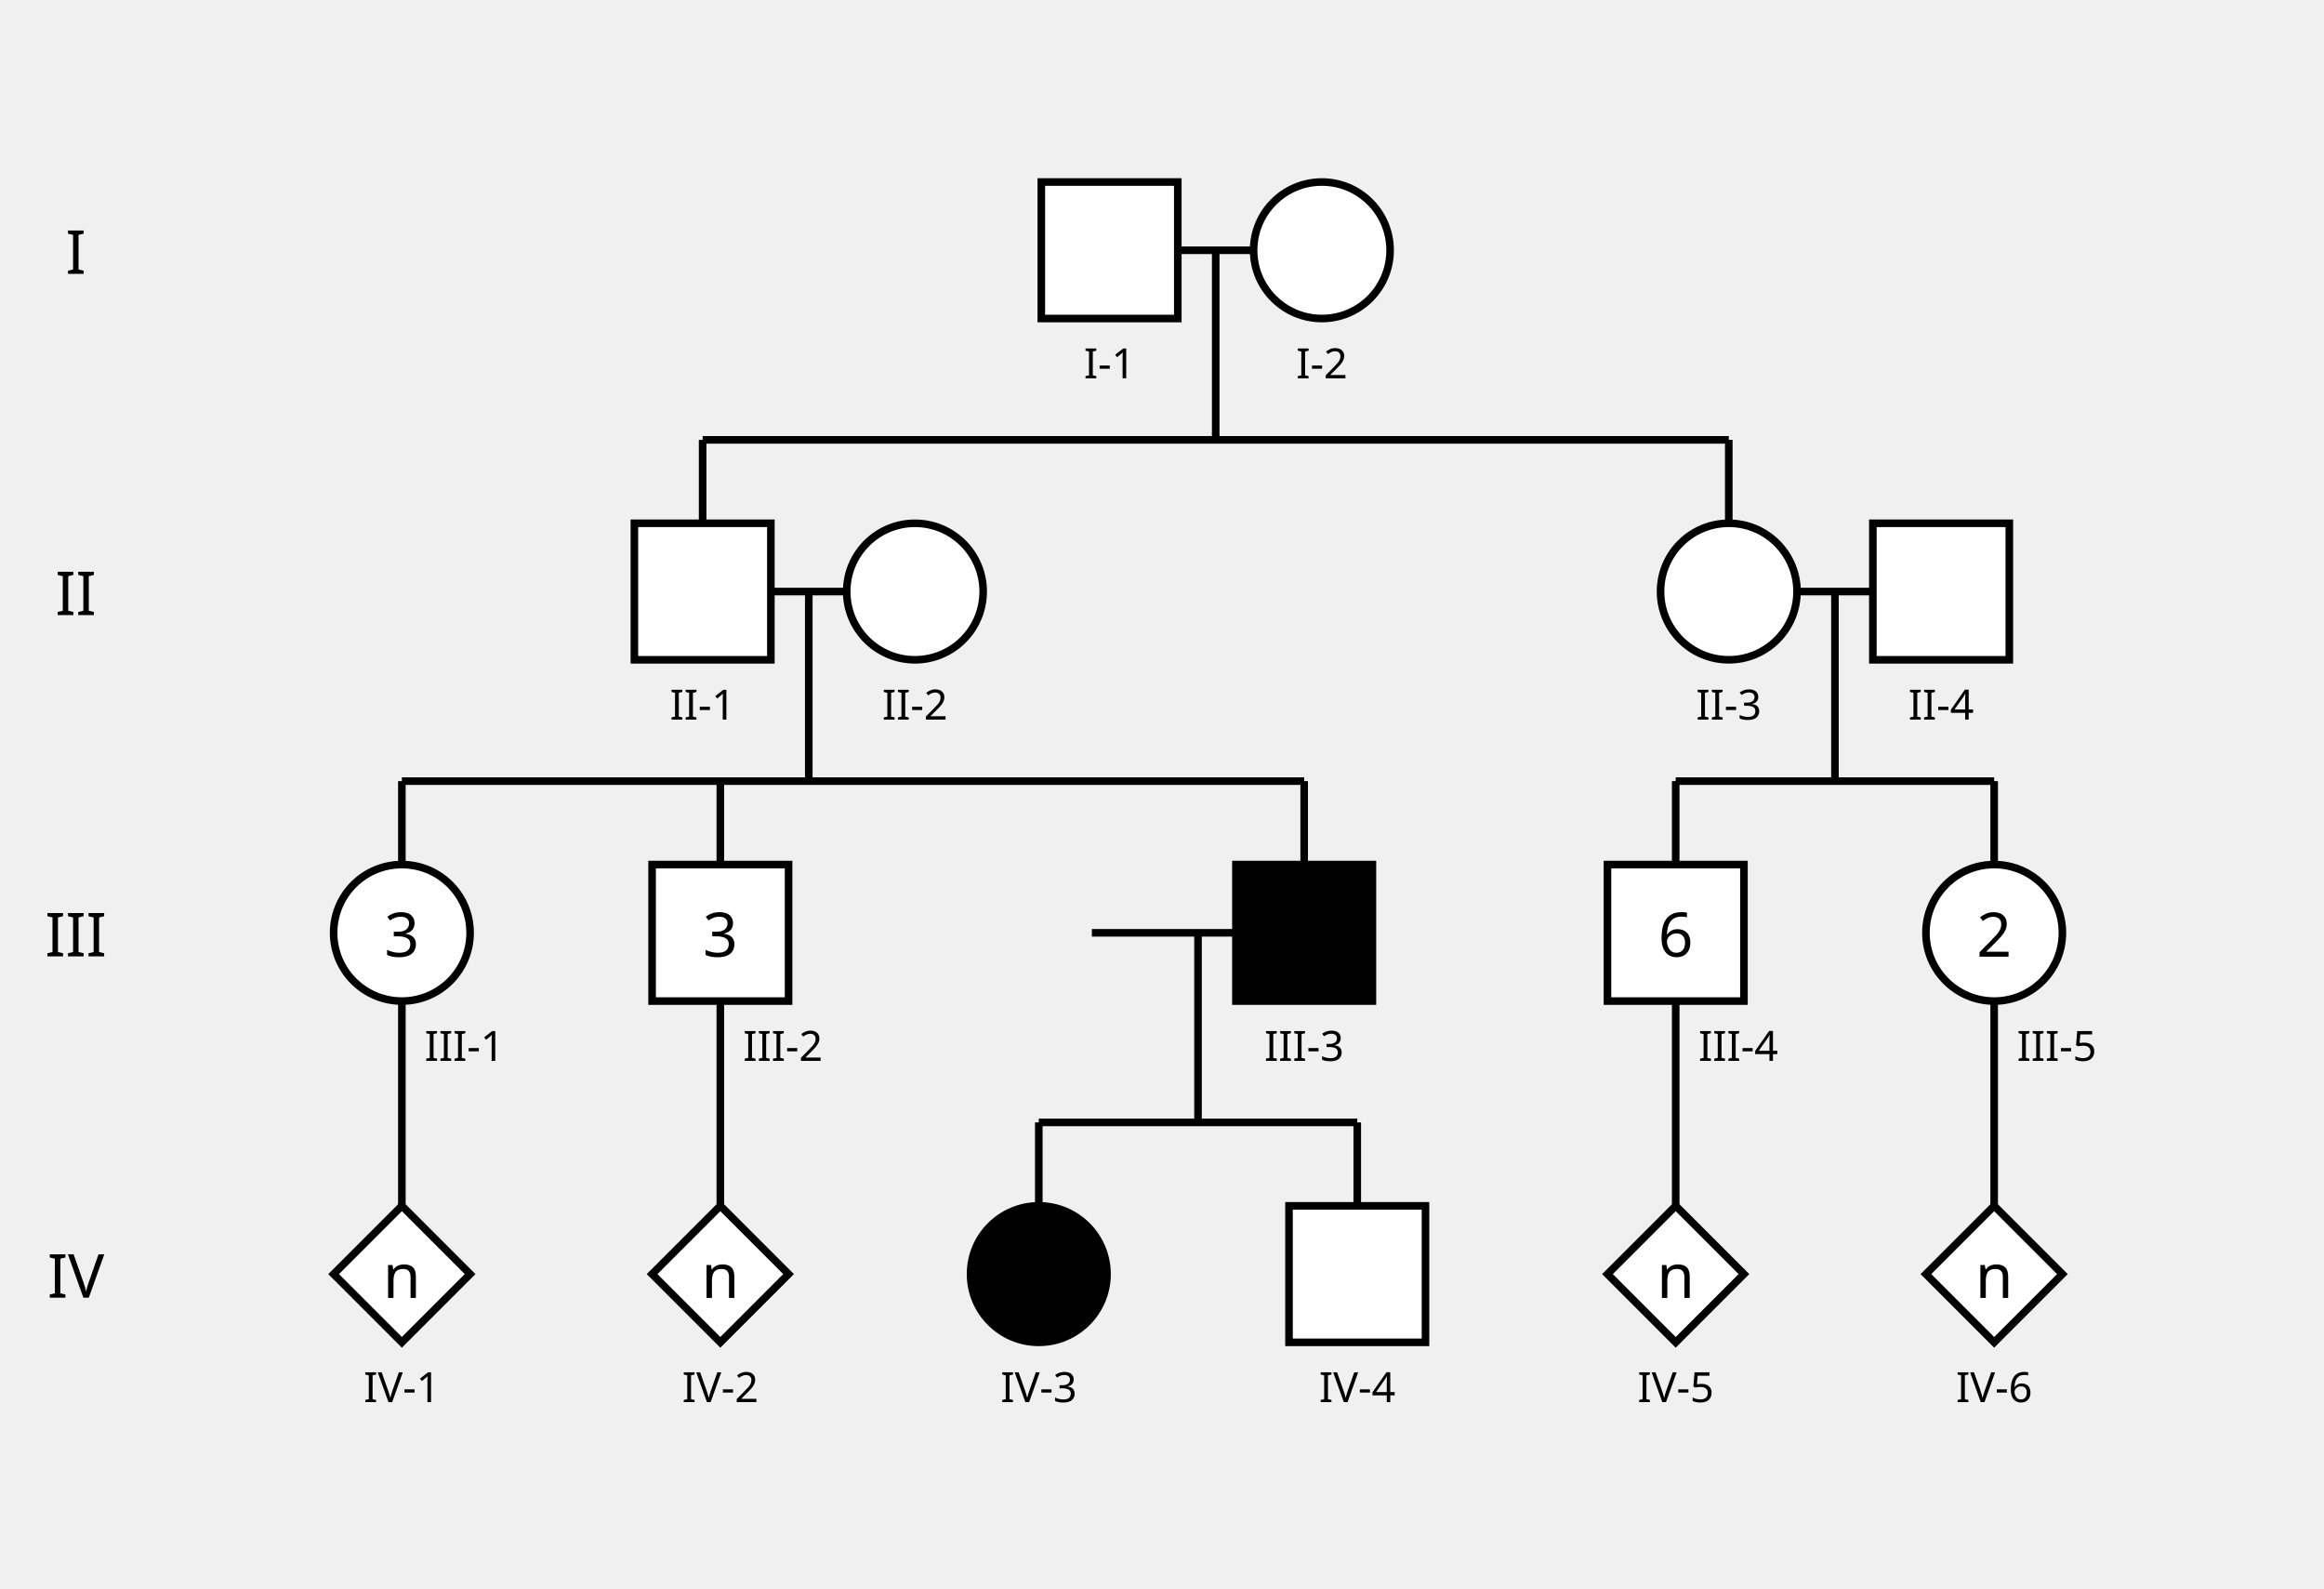
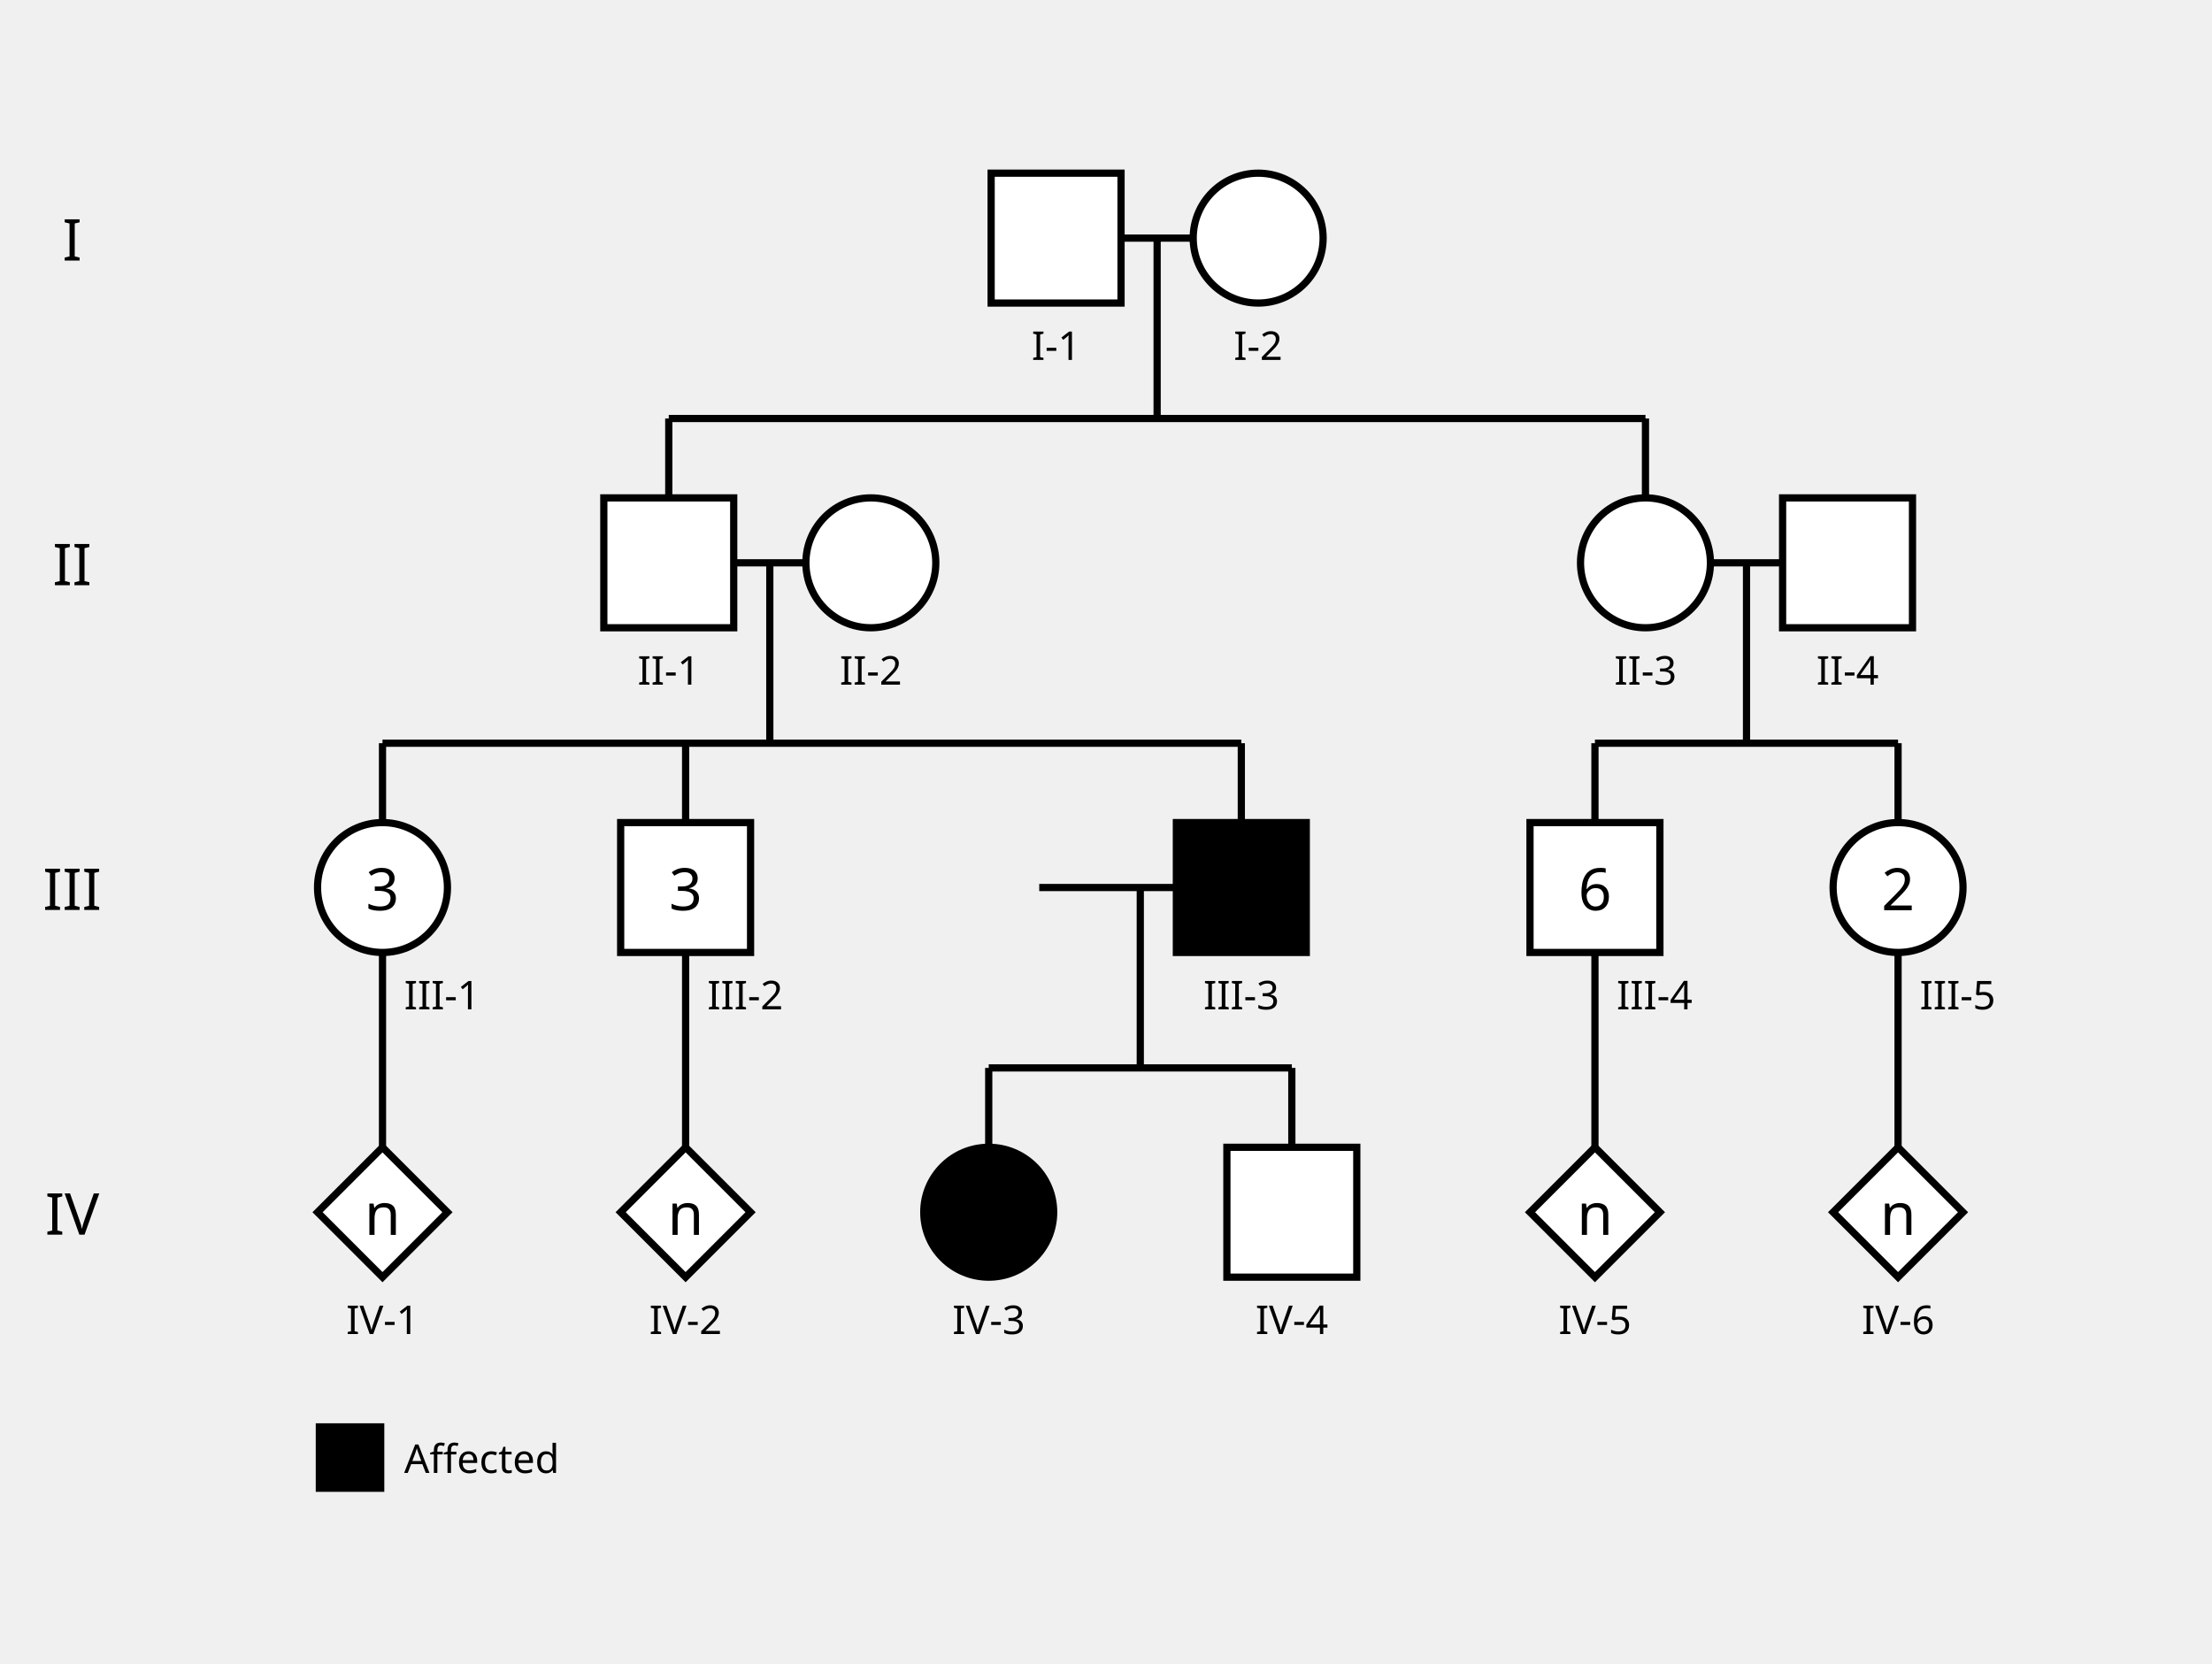
- <svg xmlns="http://www.w3.org/2000/svg" width="613" height="419" viewBox="0 0 613 419" class="pedigree" data-title="Count-collapsed siblings each with offspring of unknown number drop straight down; a lone parent keeps its omitted partner" data-conditions="[&quot;&quot;]">
+ <svg xmlns="http://www.w3.org/2000/svg" width="613" height="461" viewBox="0 0 613 461" class="pedigree" data-title="Count-collapsed siblings each with offspring of unknown number drop straight down; a lone parent keeps its omitted partner" data-conditions="[&quot;&quot;]">
+   <defs>
+     <pattern id="fill-affected-0" class="fill-pattern" data-condition="0" data-status="affected" width="8" height="8" patternUnits="userSpaceOnUse">
+       <rect class="tone" width="8" height="8" fill="#000000" />
+     </pattern>
+   </defs>
  <g class="generation" data-generation="1">
    <text x="20" y="66" font-family="sans-serif" font-size="16" fill="#000000" text-anchor="middle" dominant-baseline="central">I</text>
  </g>
  <g class="generation" data-generation="2">
    <text x="20" y="156" font-family="sans-serif" font-size="16" fill="#000000" text-anchor="middle" dominant-baseline="central">II</text>
  </g>
  <g class="generation" data-generation="3">
    <text x="20" y="246" font-family="sans-serif" font-size="16" fill="#000000" text-anchor="middle" dominant-baseline="central">III</text>
  </g>
  <g class="generation" data-generation="4">
    <text x="20" y="336" font-family="sans-serif" font-size="16" fill="#000000" text-anchor="middle" dominant-baseline="central">IV</text>
  </g>
  <g class="mating" data-partners="I-1 I-2">
    <line x1="310.667" y1="66" x2="330.667" y2="66" stroke="#000000" stroke-width="2" />
    <line class="hit" x1="310.667" y1="66" x2="330.667" y2="66" stroke="none" stroke-width="12" pointer-events="stroke" />
  </g>
  <g class="mating" data-partners="II-1 II-2">
    <line x1="203.333" y1="156" x2="223.333" y2="156" stroke="#000000" stroke-width="2" />
    <line class="hit" x1="203.333" y1="156" x2="223.333" y2="156" stroke="none" stroke-width="12" pointer-events="stroke" />
  </g>
  <g class="mating" data-partners="II-3 II-4">
    <line x1="474" y1="156" x2="494" y2="156" stroke="#000000" stroke-width="2" />
    <line class="hit" x1="474" y1="156" x2="494" y2="156" stroke="none" stroke-width="12" pointer-events="stroke" />
  </g>
  <g class="mating partner-omitted" data-partners="III-3">
    <line x1="288" y1="246" x2="326" y2="246" stroke="#000000" stroke-width="2" />
    <line class="hit" x1="288" y1="246" x2="326" y2="246" stroke="none" stroke-width="12" pointer-events="stroke" />
  </g>
  <g class="sibship" data-parents="I-1 I-2" data-children="II-1 II-3">
    <line x1="320.667" y1="66" x2="320.667" y2="116" stroke="#000000" stroke-width="2" />
    <line x1="185.333" y1="116" x2="456" y2="116" stroke="#000000" stroke-width="2" />
    <line x1="185.333" y1="116" x2="185.333" y2="138" stroke="#000000" stroke-width="2" />
    <line x1="456" y1="116" x2="456" y2="138" stroke="#000000" stroke-width="2" />
  </g>
  <g class="sibship" data-parents="II-1 II-2" data-children="III-1 III-2 III-3">
    <line x1="213.333" y1="156" x2="213.333" y2="206" stroke="#000000" stroke-width="2" />
    <line x1="106" y1="206" x2="344" y2="206" stroke="#000000" stroke-width="2" />
    <line x1="106" y1="206" x2="106" y2="228" stroke="#000000" stroke-width="2" />
    <line x1="190" y1="206" x2="190" y2="228" stroke="#000000" stroke-width="2" />
    <line x1="344" y1="206" x2="344" y2="228" stroke="#000000" stroke-width="2" />
  </g>
  <g class="sibship" data-parents="II-3 II-4" data-children="III-4 III-5">
    <line x1="484" y1="156" x2="484" y2="206" stroke="#000000" stroke-width="2" />
    <line x1="442" y1="206" x2="526" y2="206" stroke="#000000" stroke-width="2" />
    <line x1="442" y1="206" x2="442" y2="228" stroke="#000000" stroke-width="2" />
    <line x1="526" y1="206" x2="526" y2="228" stroke="#000000" stroke-width="2" />
  </g>
  <g class="sibship" data-parents="III-1" data-children="IV-1">
    <line x1="106" y1="246" x2="106" y2="318" stroke="#000000" stroke-width="2" />
  </g>
  <g class="sibship" data-parents="III-2" data-children="IV-2">
    <line x1="190" y1="246" x2="190" y2="318" stroke="#000000" stroke-width="2" />
  </g>
  <g class="sibship" data-parents="III-3" data-children="IV-3 IV-4">
    <line x1="316" y1="246" x2="316" y2="296" stroke="#000000" stroke-width="2" />
    <line x1="274" y1="296" x2="358" y2="296" stroke="#000000" stroke-width="2" />
    <line x1="274" y1="296" x2="274" y2="318" stroke="#000000" stroke-width="2" />
    <line x1="358" y1="296" x2="358" y2="318" stroke="#000000" stroke-width="2" />
  </g>
  <g class="sibship" data-parents="III-4" data-children="IV-5">
    <line x1="442" y1="246" x2="442" y2="318" stroke="#000000" stroke-width="2" />
  </g>
  <g class="sibship" data-parents="III-5" data-children="IV-6">
    <line x1="526" y1="246" x2="526" y2="318" stroke="#000000" stroke-width="2" />
  </g>
  <g id="ind-I-1" class="individual" data-position="I-1" data-generation="1" data-index="1" data-gender="man">
    <rect class="backing" x="274.667" y="48" width="36" height="36" fill="#ffffff" />
    <rect class="symbol" x="274.667" y="48" width="36" height="36" fill="none" stroke="#000000" stroke-width="2" />
    <text class="label" x="292.667" y="95.5" font-family="sans-serif" font-size="11" fill="#000000" text-anchor="middle" dominant-baseline="central">I-1</text>
    <rect class="hit" x="274.667" y="48" width="36" height="53" fill="none" pointer-events="all" />
  </g>
  <g id="ind-I-2" class="individual" data-position="I-2" data-generation="1" data-index="2" data-gender="woman">
    <circle class="backing" cx="348.667" cy="66" r="18" fill="#ffffff" />
    <circle class="symbol" cx="348.667" cy="66" r="18" fill="none" stroke="#000000" stroke-width="2" />
    <text class="label" x="348.667" y="95.5" font-family="sans-serif" font-size="11" fill="#000000" text-anchor="middle" dominant-baseline="central">I-2</text>
    <rect class="hit" x="330.667" y="48" width="36" height="53" fill="none" pointer-events="all" />
  </g>
  <g id="ind-II-1" class="individual" data-position="II-1" data-generation="2" data-index="1" data-gender="man">
    <rect class="backing" x="167.333" y="138" width="36" height="36" fill="#ffffff" />
    <rect class="symbol" x="167.333" y="138" width="36" height="36" fill="none" stroke="#000000" stroke-width="2" />
    <text class="label" x="185.333" y="185.5" font-family="sans-serif" font-size="11" fill="#000000" text-anchor="middle" dominant-baseline="central">II-1</text>
    <rect class="hit" x="167.333" y="138" width="36" height="53" fill="none" pointer-events="all" />
  </g>
  <g id="ind-II-2" class="individual" data-position="II-2" data-generation="2" data-index="2" data-gender="woman">
    <circle class="backing" cx="241.333" cy="156" r="18" fill="#ffffff" />
    <circle class="symbol" cx="241.333" cy="156" r="18" fill="none" stroke="#000000" stroke-width="2" />
    <text class="label" x="241.333" y="185.5" font-family="sans-serif" font-size="11" fill="#000000" text-anchor="middle" dominant-baseline="central">II-2</text>
    <rect class="hit" x="223.333" y="138" width="36" height="53" fill="none" pointer-events="all" />
  </g>
  <g id="ind-II-3" class="individual" data-position="II-3" data-generation="2" data-index="3" data-gender="woman">
    <circle class="backing" cx="456" cy="156" r="18" fill="#ffffff" />
    <circle class="symbol" cx="456" cy="156" r="18" fill="none" stroke="#000000" stroke-width="2" />
    <text class="label" x="456" y="185.5" font-family="sans-serif" font-size="11" fill="#000000" text-anchor="middle" dominant-baseline="central">II-3</text>
    <rect class="hit" x="438" y="138" width="36" height="53" fill="none" pointer-events="all" />
  </g>
  <g id="ind-II-4" class="individual" data-position="II-4" data-generation="2" data-index="4" data-gender="man">
    <rect class="backing" x="494" y="138" width="36" height="36" fill="#ffffff" />
    <rect class="symbol" x="494" y="138" width="36" height="36" fill="none" stroke="#000000" stroke-width="2" />
    <text class="label" x="512" y="185.5" font-family="sans-serif" font-size="11" fill="#000000" text-anchor="middle" dominant-baseline="central">II-4</text>
    <rect class="hit" x="494" y="138" width="36" height="53" fill="none" pointer-events="all" />
  </g>
  <g id="ind-III-1" class="individual" data-position="III-1" data-generation="3" data-index="1" data-gender="woman" data-count="3">
    <circle class="backing" cx="106" cy="246" r="18" fill="#ffffff" />
    <circle class="symbol" cx="106" cy="246" r="18" fill="none" stroke="#000000" stroke-width="2" />
    <text class="mark count" x="106" y="246" font-family="sans-serif" font-size="16.2" fill="#000000" stroke="#ffffff" stroke-width="3" stroke-linejoin="round" paint-order="stroke" text-anchor="middle" dominant-baseline="central">3</text>
    <text class="label" x="112" y="275.5" font-family="sans-serif" font-size="11" fill="#000000" text-anchor="start" dominant-baseline="central">III-1</text>
    <rect class="hit" x="88" y="228" width="57" height="53" fill="none" pointer-events="all" />
  </g>
  <g id="ind-III-2" class="individual" data-position="III-2" data-generation="3" data-index="2" data-gender="man" data-count="3">
    <rect class="backing" x="172" y="228" width="36" height="36" fill="#ffffff" />
    <rect class="symbol" x="172" y="228" width="36" height="36" fill="none" stroke="#000000" stroke-width="2" />
    <text class="mark count" x="190" y="246" font-family="sans-serif" font-size="16.2" fill="#000000" stroke="#ffffff" stroke-width="3" stroke-linejoin="round" paint-order="stroke" text-anchor="middle" dominant-baseline="central">3</text>
    <text class="label" x="196" y="275.5" font-family="sans-serif" font-size="11" fill="#000000" text-anchor="start" dominant-baseline="central">III-2</text>
    <rect class="hit" x="172" y="228" width="57" height="53" fill="none" pointer-events="all" />
  </g>
  <g id="ind-III-3" class="individual affected" data-position="III-3" data-generation="3" data-index="3" data-gender="man" data-condition-0="affected">
    <rect class="backing" x="326" y="228" width="36" height="36" fill="#ffffff" />
-     <rect class="fill" data-condition="0" x="326" y="228" width="36" height="36" fill="#000000" />
+     <rect class="fill" data-condition="0" data-status="affected" transform="translate(344 246)" x="-18" y="-18" width="36" height="36" fill="url(#fill-affected-0)" />
    <rect class="symbol" x="326" y="228" width="36" height="36" fill="none" stroke="#000000" stroke-width="2" />
    <text class="label" x="344" y="275.5" font-family="sans-serif" font-size="11" fill="#000000" text-anchor="middle" dominant-baseline="central">III-3</text>
    <rect class="hit" x="326" y="228" width="36" height="53" fill="none" pointer-events="all" />
  </g>
  <g id="ind-III-4" class="individual" data-position="III-4" data-generation="3" data-index="4" data-gender="man" data-count="6">
    <rect class="backing" x="424" y="228" width="36" height="36" fill="#ffffff" />
    <rect class="symbol" x="424" y="228" width="36" height="36" fill="none" stroke="#000000" stroke-width="2" />
    <text class="mark count" x="442" y="246" font-family="sans-serif" font-size="16.2" fill="#000000" stroke="#ffffff" stroke-width="3" stroke-linejoin="round" paint-order="stroke" text-anchor="middle" dominant-baseline="central">6</text>
    <text class="label" x="448" y="275.5" font-family="sans-serif" font-size="11" fill="#000000" text-anchor="start" dominant-baseline="central">III-4</text>
    <rect class="hit" x="424" y="228" width="57" height="53" fill="none" pointer-events="all" />
  </g>
  <g id="ind-III-5" class="individual" data-position="III-5" data-generation="3" data-index="5" data-gender="woman" data-count="2">
    <circle class="backing" cx="526" cy="246" r="18" fill="#ffffff" />
    <circle class="symbol" cx="526" cy="246" r="18" fill="none" stroke="#000000" stroke-width="2" />
    <text class="mark count" x="526" y="246" font-family="sans-serif" font-size="16.2" fill="#000000" stroke="#ffffff" stroke-width="3" stroke-linejoin="round" paint-order="stroke" text-anchor="middle" dominant-baseline="central">2</text>
    <text class="label" x="532" y="275.5" font-family="sans-serif" font-size="11" fill="#000000" text-anchor="start" dominant-baseline="central">III-5</text>
    <rect class="hit" x="508" y="228" width="57" height="53" fill="none" pointer-events="all" />
  </g>
  <g id="ind-IV-1" class="individual" data-position="IV-1" data-generation="4" data-index="1" data-gender="unknown" data-count="n">
    <polygon class="backing" points="106,318 124,336 106,354 88,336" fill="#ffffff" />
    <polygon class="symbol" points="106,318 124,336 106,354 88,336" fill="none" stroke="#000000" stroke-width="2" />
    <text class="mark count" x="106" y="336" font-family="sans-serif" font-size="16.2" fill="#000000" stroke="#ffffff" stroke-width="3" stroke-linejoin="round" paint-order="stroke" text-anchor="middle" dominant-baseline="central">n</text>
    <text class="label" x="106" y="365.5" font-family="sans-serif" font-size="11" fill="#000000" text-anchor="middle" dominant-baseline="central">IV-1</text>
    <rect class="hit" x="88" y="318" width="36" height="53" fill="none" pointer-events="all" />
  </g>
  <g id="ind-IV-2" class="individual" data-position="IV-2" data-generation="4" data-index="2" data-gender="unknown" data-count="n">
    <polygon class="backing" points="190,318 208,336 190,354 172,336" fill="#ffffff" />
    <polygon class="symbol" points="190,318 208,336 190,354 172,336" fill="none" stroke="#000000" stroke-width="2" />
    <text class="mark count" x="190" y="336" font-family="sans-serif" font-size="16.2" fill="#000000" stroke="#ffffff" stroke-width="3" stroke-linejoin="round" paint-order="stroke" text-anchor="middle" dominant-baseline="central">n</text>
    <text class="label" x="190" y="365.5" font-family="sans-serif" font-size="11" fill="#000000" text-anchor="middle" dominant-baseline="central">IV-2</text>
    <rect class="hit" x="172" y="318" width="36" height="53" fill="none" pointer-events="all" />
  </g>
  <g id="ind-IV-3" class="individual affected" data-position="IV-3" data-generation="4" data-index="3" data-gender="woman" data-condition-0="affected">
    <circle class="backing" cx="274" cy="336" r="18" fill="#ffffff" />
-     <circle class="fill" data-condition="0" cx="274" cy="336" r="18" fill="#000000" />
+     <circle class="fill" data-condition="0" data-status="affected" transform="translate(278.5 336)" cx="-4.5" cy="0" r="18" fill="url(#fill-affected-0)" />
    <circle class="symbol" cx="274" cy="336" r="18" fill="none" stroke="#000000" stroke-width="2" />
    <text class="label" x="274" y="365.5" font-family="sans-serif" font-size="11" fill="#000000" text-anchor="middle" dominant-baseline="central">IV-3</text>
    <rect class="hit" x="256" y="318" width="36" height="53" fill="none" pointer-events="all" />
  </g>
  <g id="ind-IV-4" class="individual" data-position="IV-4" data-generation="4" data-index="4" data-gender="man">
    <rect class="backing" x="340" y="318" width="36" height="36" fill="#ffffff" />
    <rect class="symbol" x="340" y="318" width="36" height="36" fill="none" stroke="#000000" stroke-width="2" />
    <text class="label" x="358" y="365.5" font-family="sans-serif" font-size="11" fill="#000000" text-anchor="middle" dominant-baseline="central">IV-4</text>
    <rect class="hit" x="340" y="318" width="36" height="53" fill="none" pointer-events="all" />
  </g>
  <g id="ind-IV-5" class="individual" data-position="IV-5" data-generation="4" data-index="5" data-gender="unknown" data-count="n">
    <polygon class="backing" points="442,318 460,336 442,354 424,336" fill="#ffffff" />
    <polygon class="symbol" points="442,318 460,336 442,354 424,336" fill="none" stroke="#000000" stroke-width="2" />
    <text class="mark count" x="442" y="336" font-family="sans-serif" font-size="16.2" fill="#000000" stroke="#ffffff" stroke-width="3" stroke-linejoin="round" paint-order="stroke" text-anchor="middle" dominant-baseline="central">n</text>
    <text class="label" x="442" y="365.5" font-family="sans-serif" font-size="11" fill="#000000" text-anchor="middle" dominant-baseline="central">IV-5</text>
    <rect class="hit" x="424" y="318" width="36" height="53" fill="none" pointer-events="all" />
  </g>
  <g id="ind-IV-6" class="individual" data-position="IV-6" data-generation="4" data-index="6" data-gender="unknown" data-count="n">
    <polygon class="backing" points="526,318 544,336 526,354 508,336" fill="#ffffff" />
    <polygon class="symbol" points="526,318 544,336 526,354 508,336" fill="none" stroke="#000000" stroke-width="2" />
    <text class="mark count" x="526" y="336" font-family="sans-serif" font-size="16.2" fill="#000000" stroke="#ffffff" stroke-width="3" stroke-linejoin="round" paint-order="stroke" text-anchor="middle" dominant-baseline="central">n</text>
    <text class="label" x="526" y="365.5" font-family="sans-serif" font-size="11" fill="#000000" text-anchor="middle" dominant-baseline="central">IV-6</text>
    <rect class="hit" x="508" y="318" width="36" height="53" fill="none" pointer-events="all" />
  </g>
+   <g id="key" class="key">
+     <g id="key-affected-0" class="key-entry" data-condition="0" data-status="affected">
+       <rect class="swatch" x="-9" y="-9" width="18" height="18" transform="translate(97 404)" fill="url(#fill-affected-0)" stroke="#000000" stroke-width="1" />
+       <text class="key-label" x="112" y="404" font-family="sans-serif" font-size="11" fill="#000000" text-anchor="start" dominant-baseline="central">Affected</text>
+     </g>
+   </g>
</svg>
